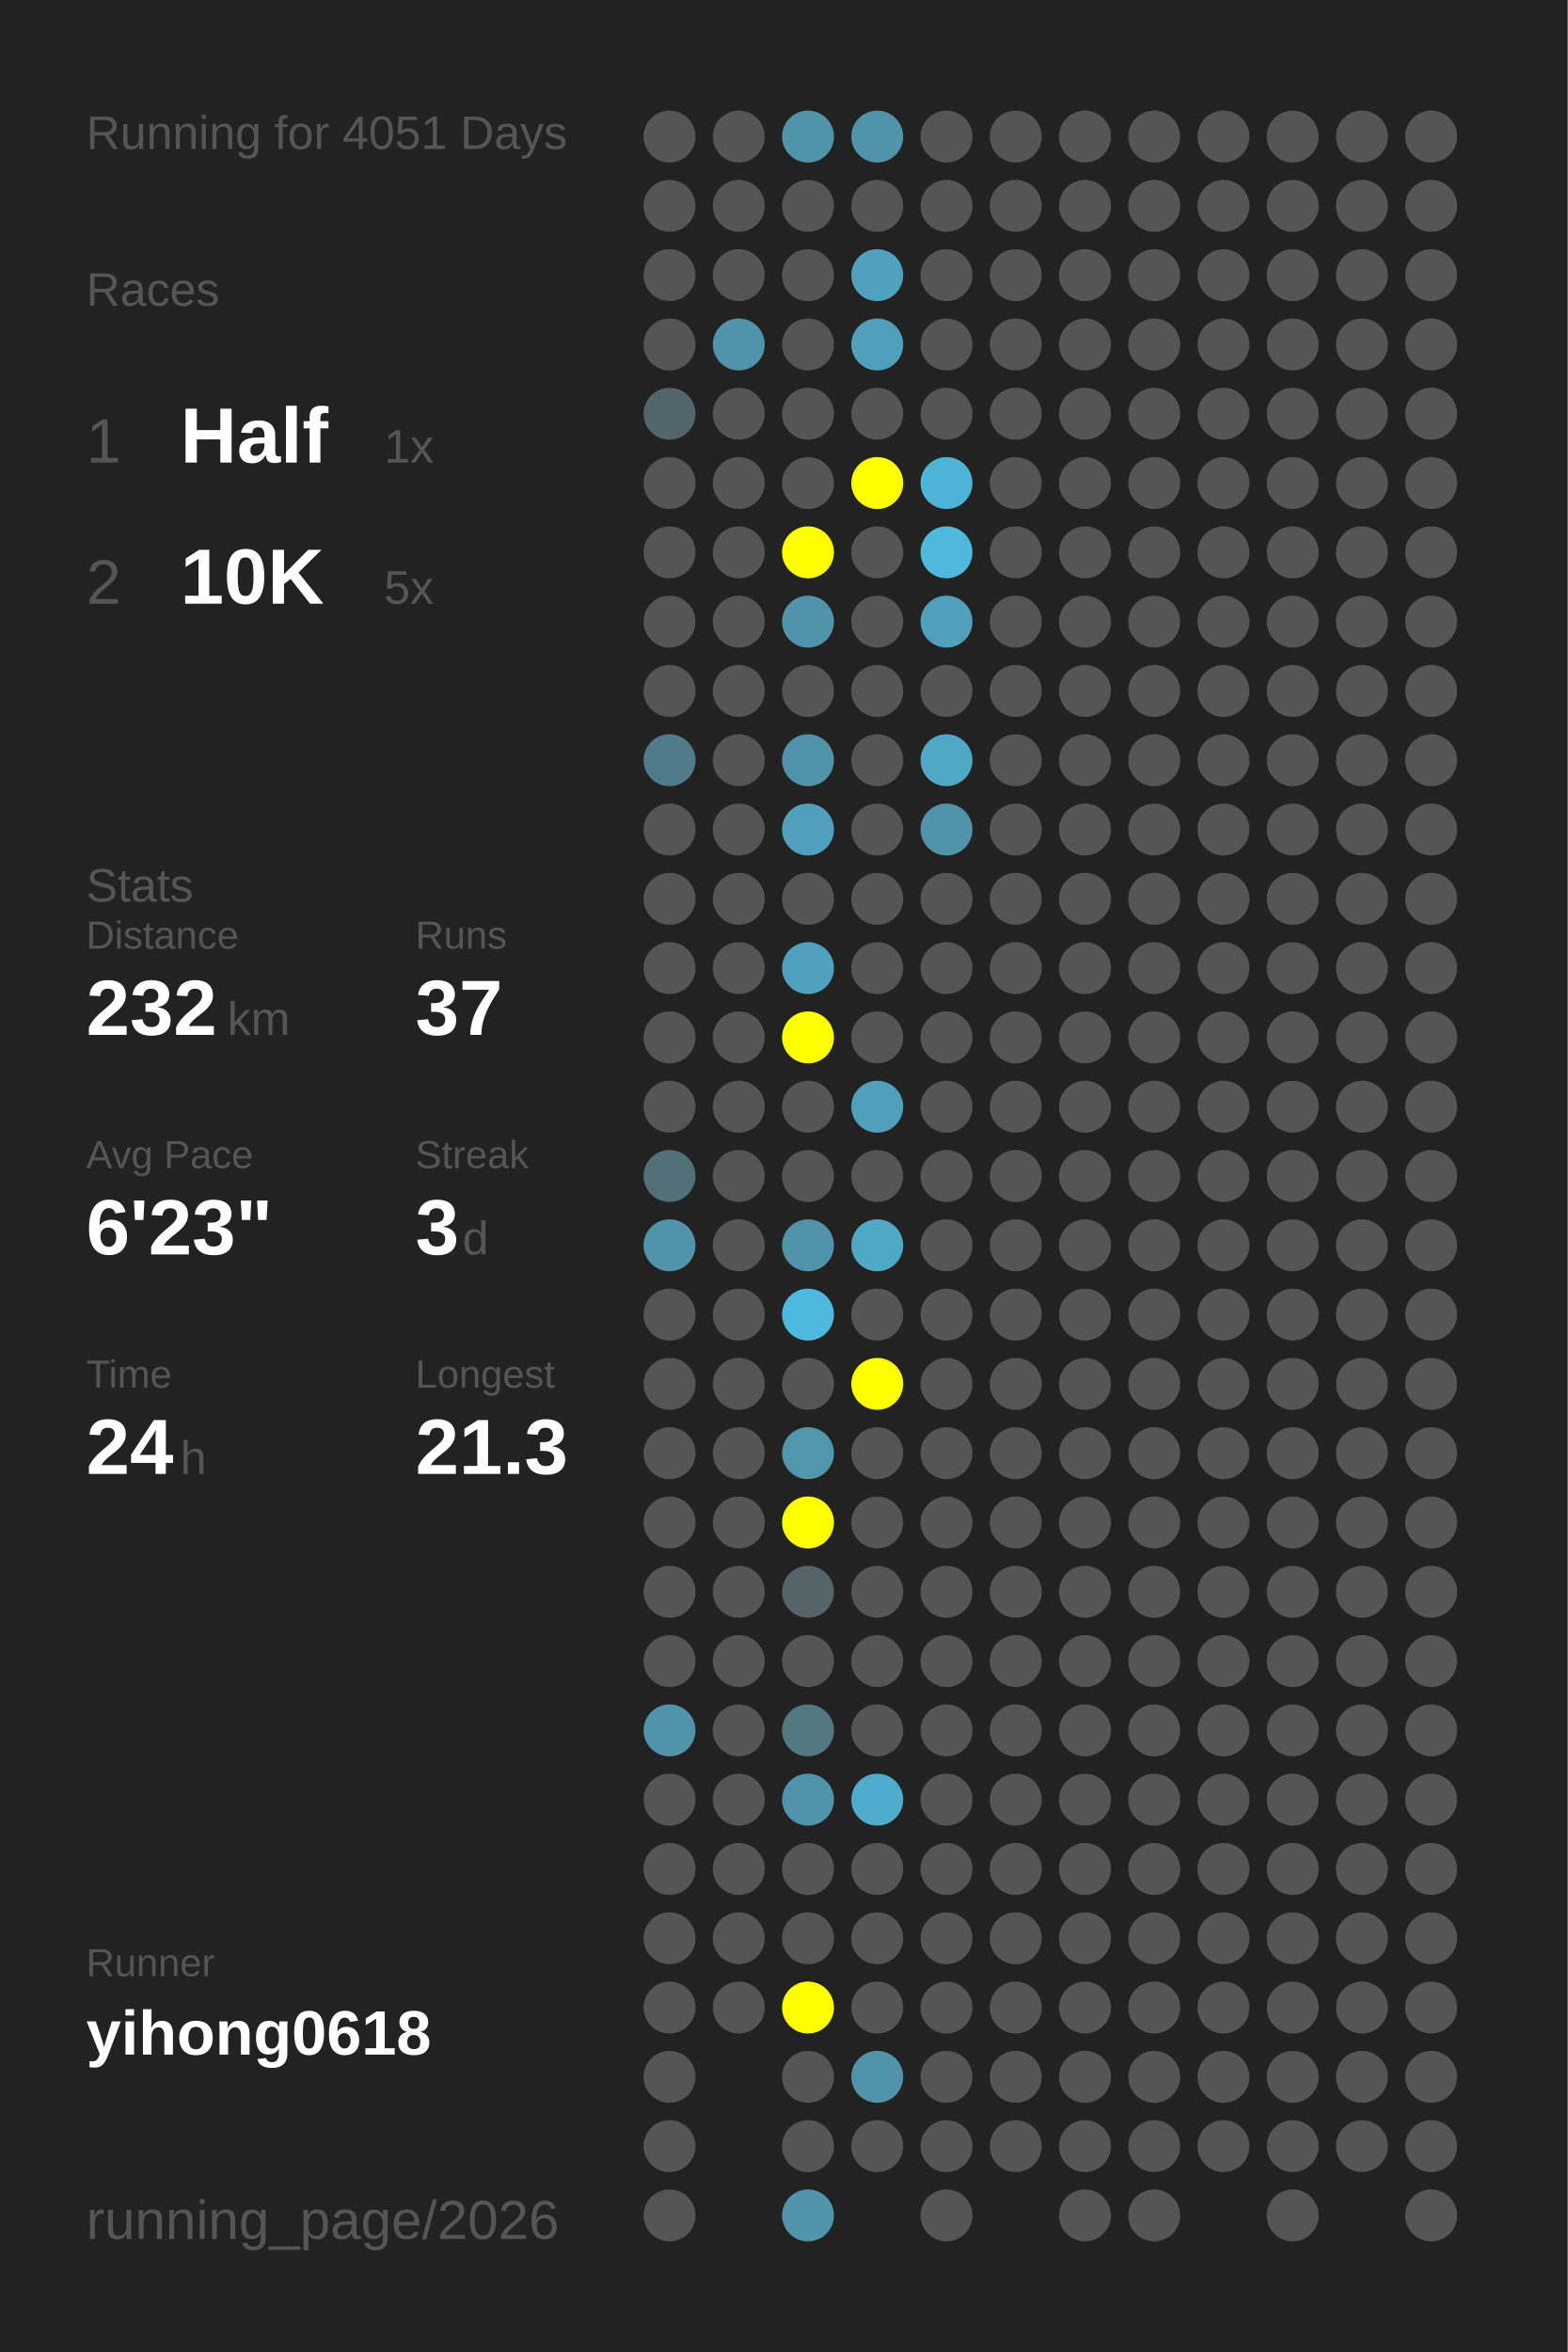
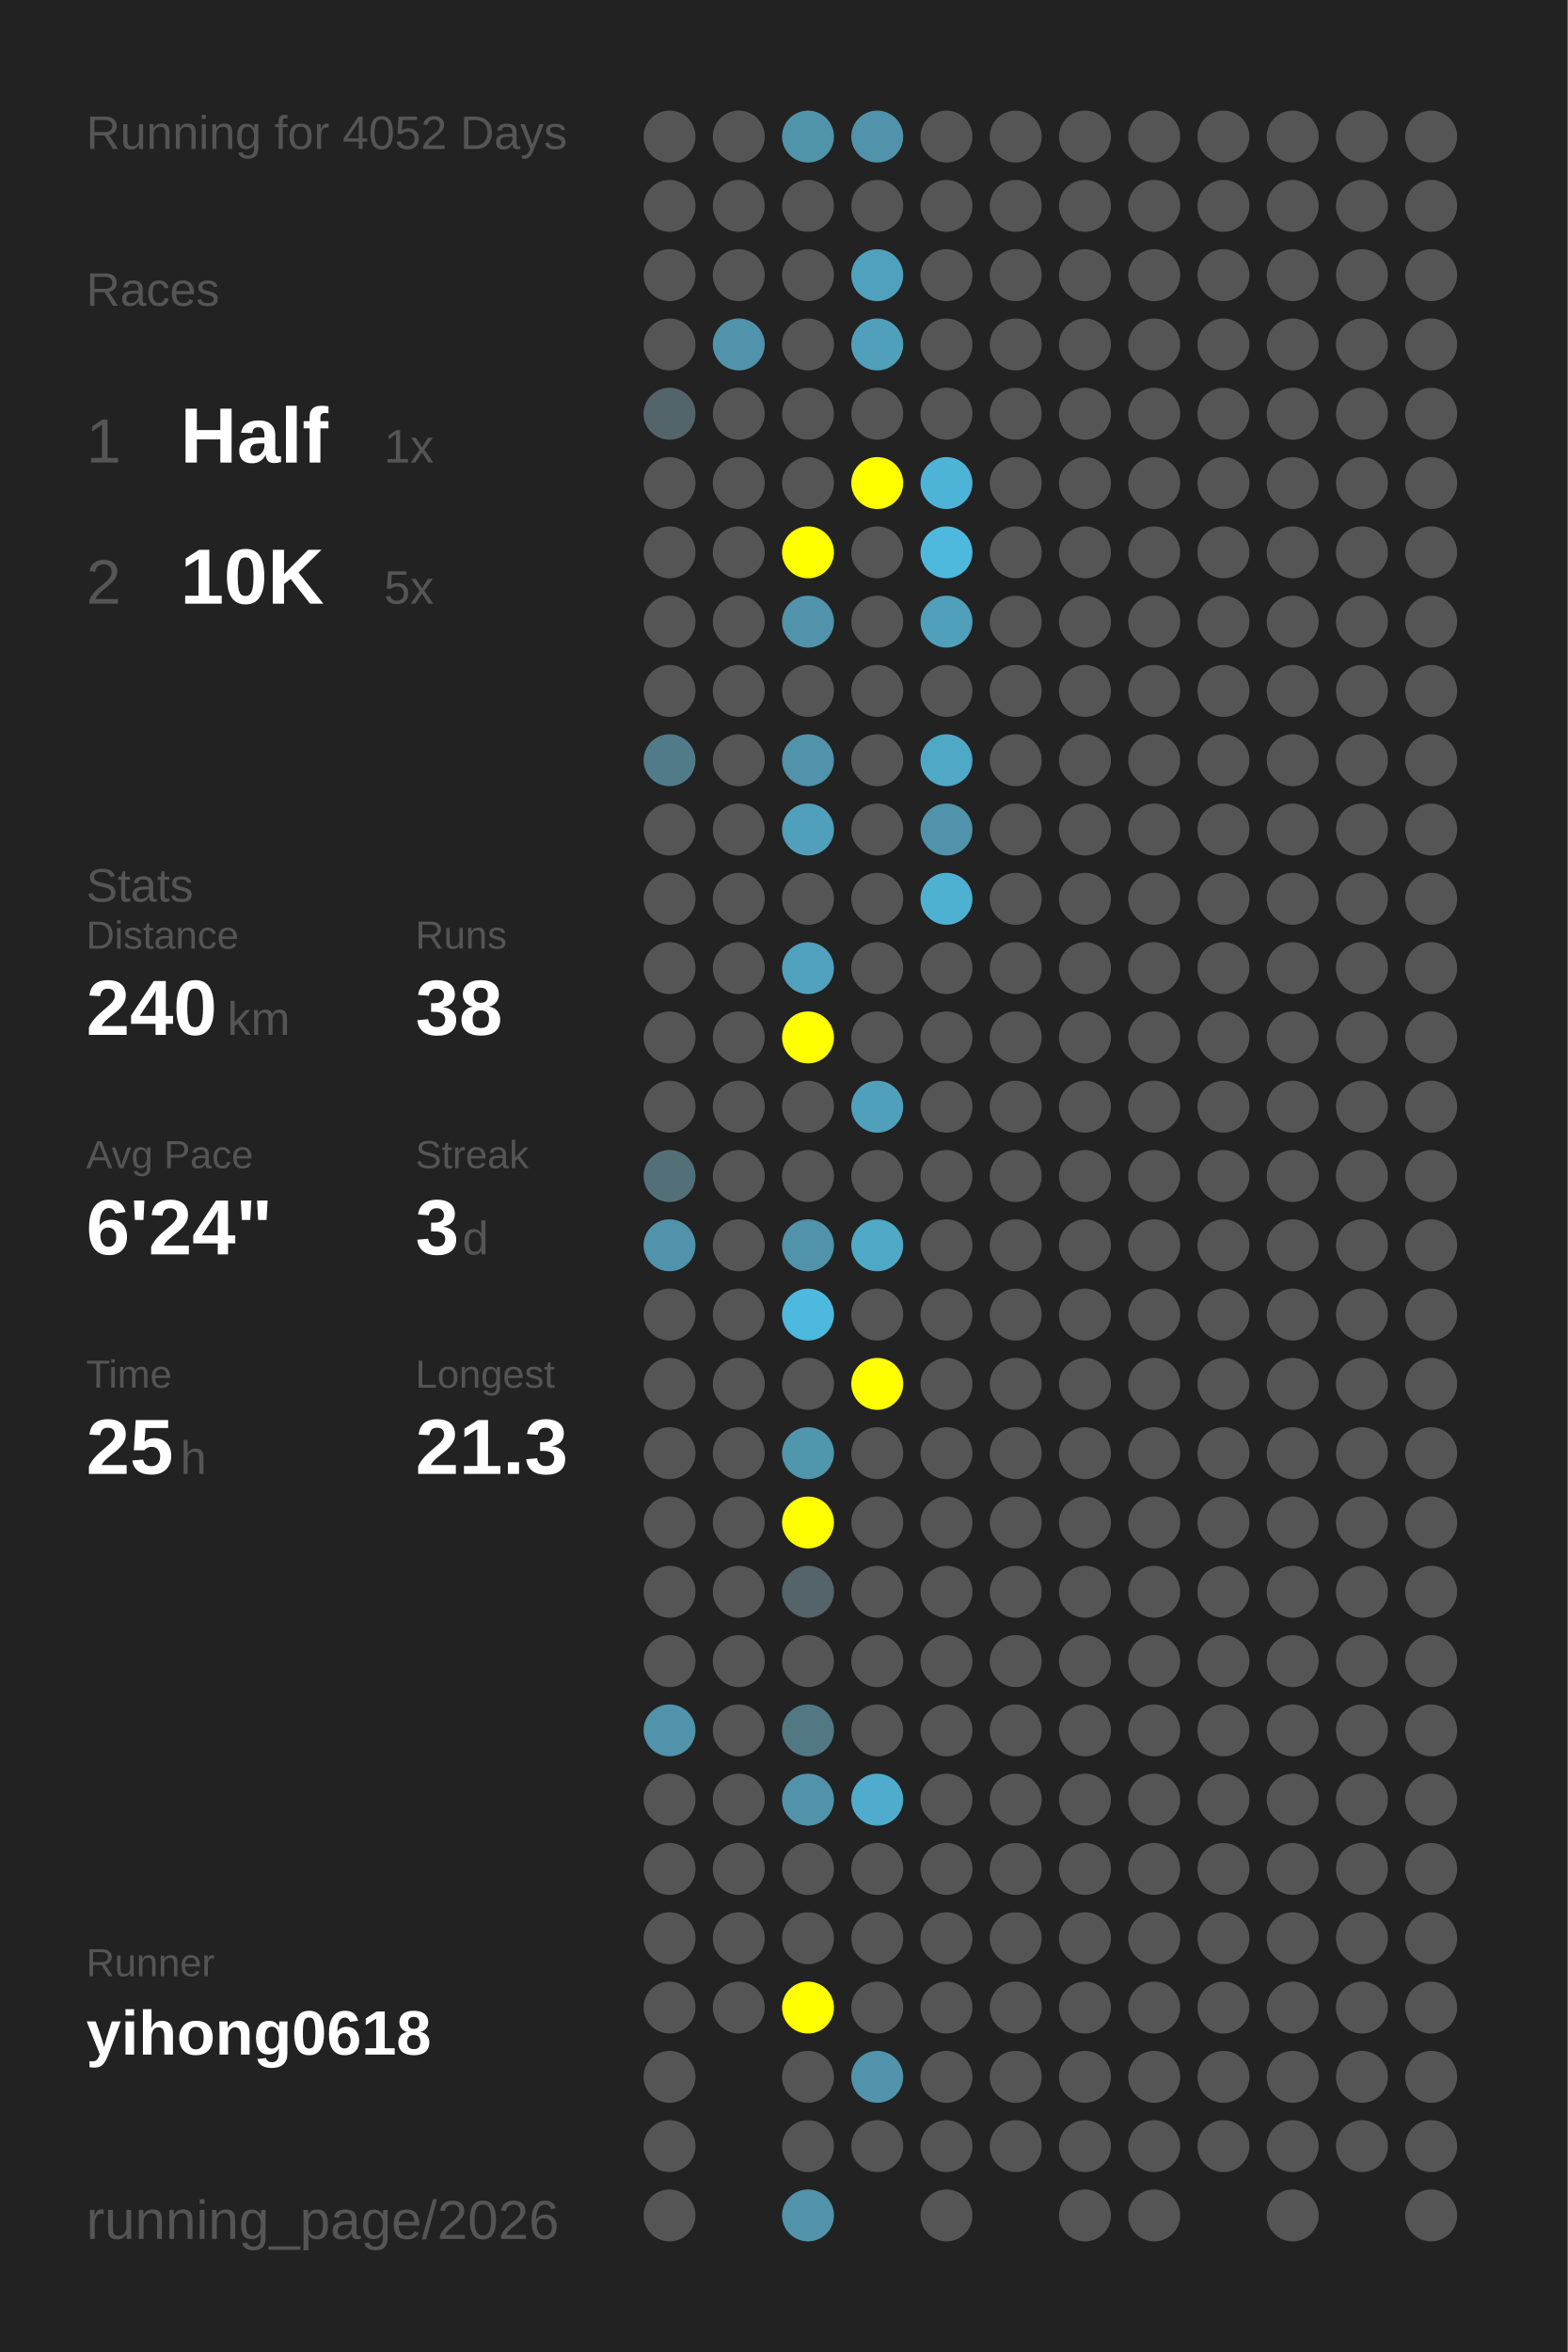
<svg xmlns="http://www.w3.org/2000/svg" baseProfile="full" height="300mm" version="1.1" viewBox="0,0,200,300" width="200mm">
  <defs />
  <rect fill="#222222" height="300" width="200" x="0" y="0" />
-   <text fill="#555555" style="font-size:6px; font-family:Arial;" x="11" y="19">Running for 4051 Days</text>
+   <text fill="#555555" style="font-size:6px; font-family:Arial;" x="11" y="19">Running for 4052 Days</text>
  <text fill="#555555" style="font-size:6px; font-family:Arial;" x="11" y="39">Races</text>
  <text fill="#555555" style="font-size:8px; font-family:Arial;" x="11" y="59">1</text>
  <text fill="#FFFFFF" style="font-size:10px; font-family:Arial; font-weight:bold;" x="23" y="59">Half</text>
  <text fill="#555555" style="font-size:6px; font-family:Arial;" x="49" y="59">1x</text>
  <text fill="#555555" style="font-size:8px; font-family:Arial;" x="11" y="77">2</text>
  <text fill="#FFFFFF" style="font-size:10px; font-family:Arial; font-weight:bold;" x="23" y="77">10K</text>
  <text fill="#555555" style="font-size:6px; font-family:Arial;" x="49" y="77">5x</text>
  <text fill="#555555" style="font-size:6px; font-family:Arial;" x="11" y="115">Stats</text>
  <text fill="#555555" style="font-size:5px; font-family:Arial;" x="11" y="121">Distance</text>
-   <text fill="#FFFFFF" style="font-size:10px; font-family:Arial; font-weight:bold;" x="11" y="132">232</text>
+   <text fill="#FFFFFF" style="font-size:10px; font-family:Arial; font-weight:bold;" x="11" y="132">240</text>
  <text fill="#555555" style="font-size:6px; font-family:Arial;" x="29" y="132">km</text>
  <text fill="#555555" style="font-size:5px; font-family:Arial;" x="53" y="121">Runs</text>
-   <text fill="#FFFFFF" style="font-size:10px; font-family:Arial; font-weight:bold;" x="53" y="132">37</text>
+   <text fill="#FFFFFF" style="font-size:10px; font-family:Arial; font-weight:bold;" x="53" y="132">38</text>
  <text fill="#555555" style="font-size:5px; font-family:Arial;" x="11" y="149">Avg Pace</text>
-   <text fill="#FFFFFF" style="font-size:10px; font-family:Arial; font-weight:bold;" x="11" y="160">6'23"</text>
+   <text fill="#FFFFFF" style="font-size:10px; font-family:Arial; font-weight:bold;" x="11" y="160">6'24"</text>
  <text fill="#555555" style="font-size:5px; font-family:Arial;" x="53" y="149">Streak</text>
  <text fill="#FFFFFF" style="font-size:10px; font-family:Arial; font-weight:bold;" x="53" y="160">3</text>
  <text fill="#555555" style="font-size:6px; font-family:Arial;" x="59" y="160">d</text>
  <text fill="#555555" style="font-size:5px; font-family:Arial;" x="11" y="177">Time</text>
-   <text fill="#FFFFFF" style="font-size:10px; font-family:Arial; font-weight:bold;" x="11" y="188">24</text>
+   <text fill="#FFFFFF" style="font-size:10px; font-family:Arial; font-weight:bold;" x="11" y="188">25</text>
  <text fill="#555555" style="font-size:6px; font-family:Arial;" x="23" y="188">h</text>
  <text fill="#555555" style="font-size:5px; font-family:Arial;" x="53" y="177">Longest</text>
  <text fill="#FFFFFF" style="font-size:10px; font-family:Arial; font-weight:bold;" x="53" y="188">21.3</text>
  <text fill="#555555" style="font-size:5px; font-family:Arial;" x="11" y="252.065">Runner</text>
  <text fill="#FFFFFF" style="font-size:8px; font-family:Arial; font-weight:bold;" x="11" y="262.065">yihong0618</text>
  <text fill="#555555" style="font-size:7px; font-family:Arial;" x="11" y="285.581">running_page/2026</text>
  <circle cx="85.417" cy="17.419" fill="#555555" r="3.312" />
  <circle cx="85.417" cy="26.258" fill="#555555" r="3.312" />
  <circle cx="85.417" cy="35.097" fill="#555555" r="3.312" />
  <circle cx="85.417" cy="43.935" fill="#555555" r="3.312" />
  <circle cx="85.417" cy="52.774" fill="#53656a" r="3.312" />
  <circle cx="85.417" cy="61.613" fill="#555555" r="3.312" />
  <circle cx="85.417" cy="70.452" fill="#555555" r="3.312" />
  <circle cx="85.417" cy="79.29" fill="#555555" r="3.312" />
  <circle cx="85.417" cy="88.129" fill="#555555" r="3.312" />
  <circle cx="85.417" cy="96.968" fill="#527b89" r="3.312" />
  <circle cx="85.417" cy="105.806" fill="#555555" r="3.312" />
  <circle cx="85.417" cy="114.645" fill="#555555" r="3.312" />
  <circle cx="85.417" cy="123.484" fill="#555555" r="3.312" />
  <circle cx="85.417" cy="132.323" fill="#555555" r="3.312" />
  <circle cx="85.417" cy="141.161" fill="#555555" r="3.312" />
  <circle cx="85.417" cy="150" fill="#537079" r="3.312" />
  <circle cx="85.417" cy="158.839" fill="#5093aa" r="3.312" />
  <circle cx="85.417" cy="167.677" fill="#555555" r="3.312" />
  <circle cx="85.417" cy="176.516" fill="#555555" r="3.312" />
  <circle cx="85.417" cy="185.355" fill="#555555" r="3.312" />
  <circle cx="85.417" cy="194.194" fill="#555555" r="3.312" />
  <circle cx="85.417" cy="203.032" fill="#555555" r="3.312" />
  <circle cx="85.417" cy="211.871" fill="#555555" r="3.312" />
  <circle cx="85.417" cy="220.71" fill="#5093aa" r="3.312" />
  <circle cx="85.417" cy="229.548" fill="#555555" r="3.312" />
  <circle cx="85.417" cy="238.387" fill="#555555" r="3.312" />
  <circle cx="85.417" cy="247.226" fill="#555555" r="3.312" />
  <circle cx="85.417" cy="256.065" fill="#555555" r="3.312" />
  <circle cx="85.417" cy="264.903" fill="#555555" r="3.312" />
  <circle cx="85.417" cy="273.742" fill="#555555" r="3.312" />
  <circle cx="85.417" cy="282.581" fill="#555555" r="3.312" />
  <circle cx="94.25" cy="17.419" fill="#555555" r="3.312" />
  <circle cx="94.25" cy="26.258" fill="#555555" r="3.312" />
  <circle cx="94.25" cy="35.097" fill="#555555" r="3.312" />
  <circle cx="94.25" cy="43.935" fill="#5093aa" r="3.312" />
  <circle cx="94.25" cy="52.774" fill="#555555" r="3.312" />
  <circle cx="94.25" cy="61.613" fill="#555555" r="3.312" />
  <circle cx="94.25" cy="70.452" fill="#555555" r="3.312" />
  <circle cx="94.25" cy="79.29" fill="#555555" r="3.312" />
  <circle cx="94.25" cy="88.129" fill="#555555" r="3.312" />
  <circle cx="94.25" cy="96.968" fill="#555555" r="3.312" />
  <circle cx="94.25" cy="105.806" fill="#555555" r="3.312" />
  <circle cx="94.25" cy="114.645" fill="#555555" r="3.312" />
  <circle cx="94.25" cy="123.484" fill="#555555" r="3.312" />
  <circle cx="94.25" cy="132.323" fill="#555555" r="3.312" />
  <circle cx="94.25" cy="141.161" fill="#555555" r="3.312" />
  <circle cx="94.25" cy="150" fill="#555555" r="3.312" />
  <circle cx="94.25" cy="158.839" fill="#555555" r="3.312" />
  <circle cx="94.25" cy="167.677" fill="#555555" r="3.312" />
  <circle cx="94.25" cy="176.516" fill="#555555" r="3.312" />
  <circle cx="94.25" cy="185.355" fill="#555555" r="3.312" />
  <circle cx="94.25" cy="194.194" fill="#555555" r="3.312" />
  <circle cx="94.25" cy="203.032" fill="#555555" r="3.312" />
  <circle cx="94.25" cy="211.871" fill="#555555" r="3.312" />
  <circle cx="94.25" cy="220.71" fill="#555555" r="3.312" />
  <circle cx="94.25" cy="229.548" fill="#555555" r="3.312" />
  <circle cx="94.25" cy="238.387" fill="#555555" r="3.312" />
  <circle cx="94.25" cy="247.226" fill="#555555" r="3.312" />
  <circle cx="94.25" cy="256.065" fill="#555555" r="3.312" />
  <circle cx="103.083" cy="17.419" fill="#5094aa" r="3.312" />
  <circle cx="103.083" cy="26.258" fill="#555555" r="3.312" />
  <circle cx="103.083" cy="35.097" fill="#555555" r="3.312" />
  <circle cx="103.083" cy="43.935" fill="#555555" r="3.312" />
  <circle cx="103.083" cy="52.774" fill="#555555" r="3.312" />
  <circle cx="103.083" cy="61.613" fill="#555555" r="3.312" />
  <circle cx="103.083" cy="70.452" fill="#FFFF00" r="3.312" />
  <circle cx="103.083" cy="79.29" fill="#5093aa" r="3.312" />
  <circle cx="103.083" cy="88.129" fill="#555555" r="3.312" />
  <circle cx="103.083" cy="96.968" fill="#5093aa" r="3.312" />
  <circle cx="103.083" cy="105.806" fill="#50a0bb" r="3.312" />
  <circle cx="103.083" cy="114.645" fill="#555555" r="3.312" />
  <circle cx="103.083" cy="123.484" fill="#50a1bd" r="3.312" />
  <circle cx="103.083" cy="132.323" fill="#FFFF00" r="3.312" />
  <circle cx="103.083" cy="141.161" fill="#555555" r="3.312" />
  <circle cx="103.083" cy="150" fill="#555555" r="3.312" />
  <circle cx="103.083" cy="158.839" fill="#5093aa" r="3.312" />
  <circle cx="103.083" cy="167.677" fill="#4eb9de" r="3.312" />
  <circle cx="103.083" cy="176.516" fill="#555555" r="3.312" />
  <circle cx="103.083" cy="185.355" fill="#5096ad" r="3.312" />
  <circle cx="103.083" cy="194.194" fill="#FFFF00" r="3.312" />
  <circle cx="103.083" cy="203.032" fill="#546469" r="3.312" />
  <circle cx="103.083" cy="211.871" fill="#555555" r="3.312" />
  <circle cx="103.083" cy="220.71" fill="#527884" r="3.312" />
  <circle cx="103.083" cy="229.548" fill="#5093aa" r="3.312" />
  <circle cx="103.083" cy="238.387" fill="#555555" r="3.312" />
  <circle cx="103.083" cy="247.226" fill="#555555" r="3.312" />
  <circle cx="103.083" cy="256.065" fill="#FFFF00" r="3.312" />
  <circle cx="103.083" cy="264.903" fill="#555555" r="3.312" />
  <circle cx="103.083" cy="273.742" fill="#555555" r="3.312" />
  <circle cx="103.083" cy="282.581" fill="#5093aa" r="3.312" />
  <circle cx="111.917" cy="17.419" fill="#5093aa" r="3.312" />
  <circle cx="111.917" cy="26.258" fill="#555555" r="3.312" />
  <circle cx="111.917" cy="35.097" fill="#50a1bd" r="3.312" />
  <circle cx="111.917" cy="43.935" fill="#50a0bb" r="3.312" />
  <circle cx="111.917" cy="52.774" fill="#555555" r="3.312" />
  <circle cx="111.917" cy="61.613" fill="#FFFF00" r="3.312" />
  <circle cx="111.917" cy="70.452" fill="#555555" r="3.312" />
  <circle cx="111.917" cy="79.29" fill="#555555" r="3.312" />
  <circle cx="111.917" cy="88.129" fill="#555555" r="3.312" />
  <circle cx="111.917" cy="96.968" fill="#555555" r="3.312" />
  <circle cx="111.917" cy="105.806" fill="#555555" r="3.312" />
  <circle cx="111.917" cy="114.645" fill="#555555" r="3.312" />
  <circle cx="111.917" cy="123.484" fill="#555555" r="3.312" />
  <circle cx="111.917" cy="132.323" fill="#555555" r="3.312" />
  <circle cx="111.917" cy="141.161" fill="#50a0bb" r="3.312" />
  <circle cx="111.917" cy="150" fill="#555555" r="3.312" />
  <circle cx="111.917" cy="158.839" fill="#4fa8c6" r="3.312" />
  <circle cx="111.917" cy="167.677" fill="#555555" r="3.312" />
  <circle cx="111.917" cy="176.516" fill="#FFFF00" r="3.312" />
  <circle cx="111.917" cy="185.355" fill="#555555" r="3.312" />
  <circle cx="111.917" cy="194.194" fill="#555555" r="3.312" />
  <circle cx="111.917" cy="203.032" fill="#555555" r="3.312" />
  <circle cx="111.917" cy="211.871" fill="#555555" r="3.312" />
  <circle cx="111.917" cy="220.71" fill="#555555" r="3.312" />
  <circle cx="111.917" cy="229.548" fill="#4faccc" r="3.312" />
  <circle cx="111.917" cy="238.387" fill="#555555" r="3.312" />
  <circle cx="111.917" cy="247.226" fill="#555555" r="3.312" />
  <circle cx="111.917" cy="256.065" fill="#555555" r="3.312" />
  <circle cx="111.917" cy="264.903" fill="#5093aa" r="3.312" />
  <circle cx="111.917" cy="273.742" fill="#555555" r="3.312" />
  <circle cx="120.75" cy="17.419" fill="#555555" r="3.312" />
  <circle cx="120.75" cy="26.258" fill="#555555" r="3.312" />
  <circle cx="120.75" cy="35.097" fill="#555555" r="3.312" />
  <circle cx="120.75" cy="43.935" fill="#555555" r="3.312" />
  <circle cx="120.75" cy="52.774" fill="#555555" r="3.312" />
  <circle cx="120.75" cy="61.613" fill="#4eb4d7" r="3.312" />
  <circle cx="120.75" cy="70.452" fill="#4eb9dd" r="3.312" />
  <circle cx="120.75" cy="79.29" fill="#50a0bb" r="3.312" />
  <circle cx="120.75" cy="88.129" fill="#555555" r="3.312" />
  <circle cx="120.75" cy="96.968" fill="#4fa8c6" r="3.312" />
  <circle cx="120.75" cy="105.806" fill="#5093aa" r="3.312" />
-   <circle cx="120.75" cy="114.645" fill="#555555" r="3.312" />
+   <circle cx="120.75" cy="114.645" fill="#4fb1d2" r="3.312" />
  <circle cx="120.75" cy="123.484" fill="#555555" r="3.312" />
  <circle cx="120.75" cy="132.323" fill="#555555" r="3.312" />
  <circle cx="120.75" cy="141.161" fill="#555555" r="3.312" />
  <circle cx="120.75" cy="150" fill="#555555" r="3.312" />
  <circle cx="120.75" cy="158.839" fill="#555555" r="3.312" />
  <circle cx="120.75" cy="167.677" fill="#555555" r="3.312" />
  <circle cx="120.75" cy="176.516" fill="#555555" r="3.312" />
  <circle cx="120.75" cy="185.355" fill="#555555" r="3.312" />
  <circle cx="120.75" cy="194.194" fill="#555555" r="3.312" />
  <circle cx="120.75" cy="203.032" fill="#555555" r="3.312" />
  <circle cx="120.75" cy="211.871" fill="#555555" r="3.312" />
  <circle cx="120.75" cy="220.71" fill="#555555" r="3.312" />
  <circle cx="120.75" cy="229.548" fill="#555555" r="3.312" />
  <circle cx="120.75" cy="238.387" fill="#555555" r="3.312" />
  <circle cx="120.75" cy="247.226" fill="#555555" r="3.312" />
  <circle cx="120.75" cy="256.065" fill="#555555" r="3.312" />
  <circle cx="120.75" cy="264.903" fill="#555555" r="3.312" />
  <circle cx="120.75" cy="273.742" fill="#555555" r="3.312" />
  <circle cx="120.75" cy="282.581" fill="#555555" r="3.312" />
  <circle cx="129.583" cy="17.419" fill="#555555" r="3.312" />
  <circle cx="129.583" cy="26.258" fill="#555555" r="3.312" />
  <circle cx="129.583" cy="35.097" fill="#555555" r="3.312" />
  <circle cx="129.583" cy="43.935" fill="#555555" r="3.312" />
  <circle cx="129.583" cy="52.774" fill="#555555" r="3.312" />
  <circle cx="129.583" cy="61.613" fill="#555555" r="3.312" />
  <circle cx="129.583" cy="70.452" fill="#555555" r="3.312" />
  <circle cx="129.583" cy="79.29" fill="#555555" r="3.312" />
  <circle cx="129.583" cy="88.129" fill="#555555" r="3.312" />
  <circle cx="129.583" cy="96.968" fill="#555555" r="3.312" />
  <circle cx="129.583" cy="105.806" fill="#555555" r="3.312" />
  <circle cx="129.583" cy="114.645" fill="#555555" r="3.312" />
  <circle cx="129.583" cy="123.484" fill="#555555" r="3.312" />
  <circle cx="129.583" cy="132.323" fill="#555555" r="3.312" />
  <circle cx="129.583" cy="141.161" fill="#555555" r="3.312" />
  <circle cx="129.583" cy="150" fill="#555555" r="3.312" />
  <circle cx="129.583" cy="158.839" fill="#555555" r="3.312" />
  <circle cx="129.583" cy="167.677" fill="#555555" r="3.312" />
  <circle cx="129.583" cy="176.516" fill="#555555" r="3.312" />
  <circle cx="129.583" cy="185.355" fill="#555555" r="3.312" />
  <circle cx="129.583" cy="194.194" fill="#555555" r="3.312" />
  <circle cx="129.583" cy="203.032" fill="#555555" r="3.312" />
  <circle cx="129.583" cy="211.871" fill="#555555" r="3.312" />
  <circle cx="129.583" cy="220.71" fill="#555555" r="3.312" />
  <circle cx="129.583" cy="229.548" fill="#555555" r="3.312" />
  <circle cx="129.583" cy="238.387" fill="#555555" r="3.312" />
  <circle cx="129.583" cy="247.226" fill="#555555" r="3.312" />
  <circle cx="129.583" cy="256.065" fill="#555555" r="3.312" />
  <circle cx="129.583" cy="264.903" fill="#555555" r="3.312" />
  <circle cx="129.583" cy="273.742" fill="#555555" r="3.312" />
  <circle cx="138.417" cy="17.419" fill="#555555" r="3.312" />
  <circle cx="138.417" cy="26.258" fill="#555555" r="3.312" />
  <circle cx="138.417" cy="35.097" fill="#555555" r="3.312" />
  <circle cx="138.417" cy="43.935" fill="#555555" r="3.312" />
  <circle cx="138.417" cy="52.774" fill="#555555" r="3.312" />
  <circle cx="138.417" cy="61.613" fill="#555555" r="3.312" />
  <circle cx="138.417" cy="70.452" fill="#555555" r="3.312" />
  <circle cx="138.417" cy="79.29" fill="#555555" r="3.312" />
  <circle cx="138.417" cy="88.129" fill="#555555" r="3.312" />
  <circle cx="138.417" cy="96.968" fill="#555555" r="3.312" />
  <circle cx="138.417" cy="105.806" fill="#555555" r="3.312" />
  <circle cx="138.417" cy="114.645" fill="#555555" r="3.312" />
  <circle cx="138.417" cy="123.484" fill="#555555" r="3.312" />
  <circle cx="138.417" cy="132.323" fill="#555555" r="3.312" />
  <circle cx="138.417" cy="141.161" fill="#555555" r="3.312" />
  <circle cx="138.417" cy="150" fill="#555555" r="3.312" />
  <circle cx="138.417" cy="158.839" fill="#555555" r="3.312" />
  <circle cx="138.417" cy="167.677" fill="#555555" r="3.312" />
  <circle cx="138.417" cy="176.516" fill="#555555" r="3.312" />
  <circle cx="138.417" cy="185.355" fill="#555555" r="3.312" />
  <circle cx="138.417" cy="194.194" fill="#555555" r="3.312" />
  <circle cx="138.417" cy="203.032" fill="#555555" r="3.312" />
  <circle cx="138.417" cy="211.871" fill="#555555" r="3.312" />
  <circle cx="138.417" cy="220.71" fill="#555555" r="3.312" />
  <circle cx="138.417" cy="229.548" fill="#555555" r="3.312" />
  <circle cx="138.417" cy="238.387" fill="#555555" r="3.312" />
  <circle cx="138.417" cy="247.226" fill="#555555" r="3.312" />
  <circle cx="138.417" cy="256.065" fill="#555555" r="3.312" />
  <circle cx="138.417" cy="264.903" fill="#555555" r="3.312" />
  <circle cx="138.417" cy="273.742" fill="#555555" r="3.312" />
  <circle cx="138.417" cy="282.581" fill="#555555" r="3.312" />
  <circle cx="147.25" cy="17.419" fill="#555555" r="3.312" />
  <circle cx="147.25" cy="26.258" fill="#555555" r="3.312" />
  <circle cx="147.25" cy="35.097" fill="#555555" r="3.312" />
  <circle cx="147.25" cy="43.935" fill="#555555" r="3.312" />
  <circle cx="147.25" cy="52.774" fill="#555555" r="3.312" />
  <circle cx="147.25" cy="61.613" fill="#555555" r="3.312" />
  <circle cx="147.25" cy="70.452" fill="#555555" r="3.312" />
  <circle cx="147.25" cy="79.29" fill="#555555" r="3.312" />
  <circle cx="147.25" cy="88.129" fill="#555555" r="3.312" />
  <circle cx="147.25" cy="96.968" fill="#555555" r="3.312" />
  <circle cx="147.25" cy="105.806" fill="#555555" r="3.312" />
  <circle cx="147.25" cy="114.645" fill="#555555" r="3.312" />
  <circle cx="147.25" cy="123.484" fill="#555555" r="3.312" />
  <circle cx="147.25" cy="132.323" fill="#555555" r="3.312" />
  <circle cx="147.25" cy="141.161" fill="#555555" r="3.312" />
  <circle cx="147.25" cy="150" fill="#555555" r="3.312" />
  <circle cx="147.25" cy="158.839" fill="#555555" r="3.312" />
  <circle cx="147.25" cy="167.677" fill="#555555" r="3.312" />
  <circle cx="147.25" cy="176.516" fill="#555555" r="3.312" />
  <circle cx="147.25" cy="185.355" fill="#555555" r="3.312" />
  <circle cx="147.25" cy="194.194" fill="#555555" r="3.312" />
  <circle cx="147.25" cy="203.032" fill="#555555" r="3.312" />
  <circle cx="147.25" cy="211.871" fill="#555555" r="3.312" />
  <circle cx="147.25" cy="220.71" fill="#555555" r="3.312" />
  <circle cx="147.25" cy="229.548" fill="#555555" r="3.312" />
  <circle cx="147.25" cy="238.387" fill="#555555" r="3.312" />
  <circle cx="147.25" cy="247.226" fill="#555555" r="3.312" />
  <circle cx="147.25" cy="256.065" fill="#555555" r="3.312" />
  <circle cx="147.25" cy="264.903" fill="#555555" r="3.312" />
  <circle cx="147.25" cy="273.742" fill="#555555" r="3.312" />
  <circle cx="147.25" cy="282.581" fill="#555555" r="3.312" />
  <circle cx="156.083" cy="17.419" fill="#555555" r="3.312" />
  <circle cx="156.083" cy="26.258" fill="#555555" r="3.312" />
  <circle cx="156.083" cy="35.097" fill="#555555" r="3.312" />
  <circle cx="156.083" cy="43.935" fill="#555555" r="3.312" />
  <circle cx="156.083" cy="52.774" fill="#555555" r="3.312" />
  <circle cx="156.083" cy="61.613" fill="#555555" r="3.312" />
  <circle cx="156.083" cy="70.452" fill="#555555" r="3.312" />
  <circle cx="156.083" cy="79.29" fill="#555555" r="3.312" />
  <circle cx="156.083" cy="88.129" fill="#555555" r="3.312" />
  <circle cx="156.083" cy="96.968" fill="#555555" r="3.312" />
  <circle cx="156.083" cy="105.806" fill="#555555" r="3.312" />
  <circle cx="156.083" cy="114.645" fill="#555555" r="3.312" />
  <circle cx="156.083" cy="123.484" fill="#555555" r="3.312" />
  <circle cx="156.083" cy="132.323" fill="#555555" r="3.312" />
  <circle cx="156.083" cy="141.161" fill="#555555" r="3.312" />
  <circle cx="156.083" cy="150" fill="#555555" r="3.312" />
  <circle cx="156.083" cy="158.839" fill="#555555" r="3.312" />
  <circle cx="156.083" cy="167.677" fill="#555555" r="3.312" />
  <circle cx="156.083" cy="176.516" fill="#555555" r="3.312" />
  <circle cx="156.083" cy="185.355" fill="#555555" r="3.312" />
  <circle cx="156.083" cy="194.194" fill="#555555" r="3.312" />
  <circle cx="156.083" cy="203.032" fill="#555555" r="3.312" />
  <circle cx="156.083" cy="211.871" fill="#555555" r="3.312" />
  <circle cx="156.083" cy="220.71" fill="#555555" r="3.312" />
  <circle cx="156.083" cy="229.548" fill="#555555" r="3.312" />
  <circle cx="156.083" cy="238.387" fill="#555555" r="3.312" />
  <circle cx="156.083" cy="247.226" fill="#555555" r="3.312" />
  <circle cx="156.083" cy="256.065" fill="#555555" r="3.312" />
  <circle cx="156.083" cy="264.903" fill="#555555" r="3.312" />
  <circle cx="156.083" cy="273.742" fill="#555555" r="3.312" />
  <circle cx="164.917" cy="17.419" fill="#555555" r="3.312" />
  <circle cx="164.917" cy="26.258" fill="#555555" r="3.312" />
  <circle cx="164.917" cy="35.097" fill="#555555" r="3.312" />
  <circle cx="164.917" cy="43.935" fill="#555555" r="3.312" />
  <circle cx="164.917" cy="52.774" fill="#555555" r="3.312" />
  <circle cx="164.917" cy="61.613" fill="#555555" r="3.312" />
  <circle cx="164.917" cy="70.452" fill="#555555" r="3.312" />
  <circle cx="164.917" cy="79.29" fill="#555555" r="3.312" />
  <circle cx="164.917" cy="88.129" fill="#555555" r="3.312" />
  <circle cx="164.917" cy="96.968" fill="#555555" r="3.312" />
  <circle cx="164.917" cy="105.806" fill="#555555" r="3.312" />
  <circle cx="164.917" cy="114.645" fill="#555555" r="3.312" />
  <circle cx="164.917" cy="123.484" fill="#555555" r="3.312" />
  <circle cx="164.917" cy="132.323" fill="#555555" r="3.312" />
  <circle cx="164.917" cy="141.161" fill="#555555" r="3.312" />
  <circle cx="164.917" cy="150" fill="#555555" r="3.312" />
  <circle cx="164.917" cy="158.839" fill="#555555" r="3.312" />
  <circle cx="164.917" cy="167.677" fill="#555555" r="3.312" />
  <circle cx="164.917" cy="176.516" fill="#555555" r="3.312" />
  <circle cx="164.917" cy="185.355" fill="#555555" r="3.312" />
  <circle cx="164.917" cy="194.194" fill="#555555" r="3.312" />
  <circle cx="164.917" cy="203.032" fill="#555555" r="3.312" />
  <circle cx="164.917" cy="211.871" fill="#555555" r="3.312" />
  <circle cx="164.917" cy="220.71" fill="#555555" r="3.312" />
  <circle cx="164.917" cy="229.548" fill="#555555" r="3.312" />
  <circle cx="164.917" cy="238.387" fill="#555555" r="3.312" />
  <circle cx="164.917" cy="247.226" fill="#555555" r="3.312" />
  <circle cx="164.917" cy="256.065" fill="#555555" r="3.312" />
  <circle cx="164.917" cy="264.903" fill="#555555" r="3.312" />
  <circle cx="164.917" cy="273.742" fill="#555555" r="3.312" />
  <circle cx="164.917" cy="282.581" fill="#555555" r="3.312" />
  <circle cx="173.75" cy="17.419" fill="#555555" r="3.312" />
  <circle cx="173.75" cy="26.258" fill="#555555" r="3.312" />
  <circle cx="173.75" cy="35.097" fill="#555555" r="3.312" />
  <circle cx="173.75" cy="43.935" fill="#555555" r="3.312" />
  <circle cx="173.75" cy="52.774" fill="#555555" r="3.312" />
  <circle cx="173.75" cy="61.613" fill="#555555" r="3.312" />
  <circle cx="173.75" cy="70.452" fill="#555555" r="3.312" />
  <circle cx="173.75" cy="79.29" fill="#555555" r="3.312" />
  <circle cx="173.75" cy="88.129" fill="#555555" r="3.312" />
  <circle cx="173.75" cy="96.968" fill="#555555" r="3.312" />
  <circle cx="173.75" cy="105.806" fill="#555555" r="3.312" />
  <circle cx="173.75" cy="114.645" fill="#555555" r="3.312" />
  <circle cx="173.75" cy="123.484" fill="#555555" r="3.312" />
  <circle cx="173.75" cy="132.323" fill="#555555" r="3.312" />
  <circle cx="173.75" cy="141.161" fill="#555555" r="3.312" />
  <circle cx="173.75" cy="150" fill="#555555" r="3.312" />
  <circle cx="173.75" cy="158.839" fill="#555555" r="3.312" />
  <circle cx="173.75" cy="167.677" fill="#555555" r="3.312" />
  <circle cx="173.75" cy="176.516" fill="#555555" r="3.312" />
  <circle cx="173.75" cy="185.355" fill="#555555" r="3.312" />
  <circle cx="173.75" cy="194.194" fill="#555555" r="3.312" />
  <circle cx="173.75" cy="203.032" fill="#555555" r="3.312" />
  <circle cx="173.75" cy="211.871" fill="#555555" r="3.312" />
  <circle cx="173.75" cy="220.71" fill="#555555" r="3.312" />
  <circle cx="173.75" cy="229.548" fill="#555555" r="3.312" />
  <circle cx="173.75" cy="238.387" fill="#555555" r="3.312" />
  <circle cx="173.75" cy="247.226" fill="#555555" r="3.312" />
  <circle cx="173.75" cy="256.065" fill="#555555" r="3.312" />
  <circle cx="173.75" cy="264.903" fill="#555555" r="3.312" />
  <circle cx="173.75" cy="273.742" fill="#555555" r="3.312" />
  <circle cx="182.583" cy="17.419" fill="#555555" r="3.312" />
  <circle cx="182.583" cy="26.258" fill="#555555" r="3.312" />
  <circle cx="182.583" cy="35.097" fill="#555555" r="3.312" />
  <circle cx="182.583" cy="43.935" fill="#555555" r="3.312" />
  <circle cx="182.583" cy="52.774" fill="#555555" r="3.312" />
  <circle cx="182.583" cy="61.613" fill="#555555" r="3.312" />
  <circle cx="182.583" cy="70.452" fill="#555555" r="3.312" />
  <circle cx="182.583" cy="79.29" fill="#555555" r="3.312" />
  <circle cx="182.583" cy="88.129" fill="#555555" r="3.312" />
  <circle cx="182.583" cy="96.968" fill="#555555" r="3.312" />
  <circle cx="182.583" cy="105.806" fill="#555555" r="3.312" />
  <circle cx="182.583" cy="114.645" fill="#555555" r="3.312" />
  <circle cx="182.583" cy="123.484" fill="#555555" r="3.312" />
  <circle cx="182.583" cy="132.323" fill="#555555" r="3.312" />
  <circle cx="182.583" cy="141.161" fill="#555555" r="3.312" />
  <circle cx="182.583" cy="150" fill="#555555" r="3.312" />
  <circle cx="182.583" cy="158.839" fill="#555555" r="3.312" />
  <circle cx="182.583" cy="167.677" fill="#555555" r="3.312" />
  <circle cx="182.583" cy="176.516" fill="#555555" r="3.312" />
  <circle cx="182.583" cy="185.355" fill="#555555" r="3.312" />
  <circle cx="182.583" cy="194.194" fill="#555555" r="3.312" />
  <circle cx="182.583" cy="203.032" fill="#555555" r="3.312" />
  <circle cx="182.583" cy="211.871" fill="#555555" r="3.312" />
  <circle cx="182.583" cy="220.71" fill="#555555" r="3.312" />
  <circle cx="182.583" cy="229.548" fill="#555555" r="3.312" />
  <circle cx="182.583" cy="238.387" fill="#555555" r="3.312" />
  <circle cx="182.583" cy="247.226" fill="#555555" r="3.312" />
  <circle cx="182.583" cy="256.065" fill="#555555" r="3.312" />
  <circle cx="182.583" cy="264.903" fill="#555555" r="3.312" />
  <circle cx="182.583" cy="273.742" fill="#555555" r="3.312" />
  <circle cx="182.583" cy="282.581" fill="#555555" r="3.312" />
</svg>
